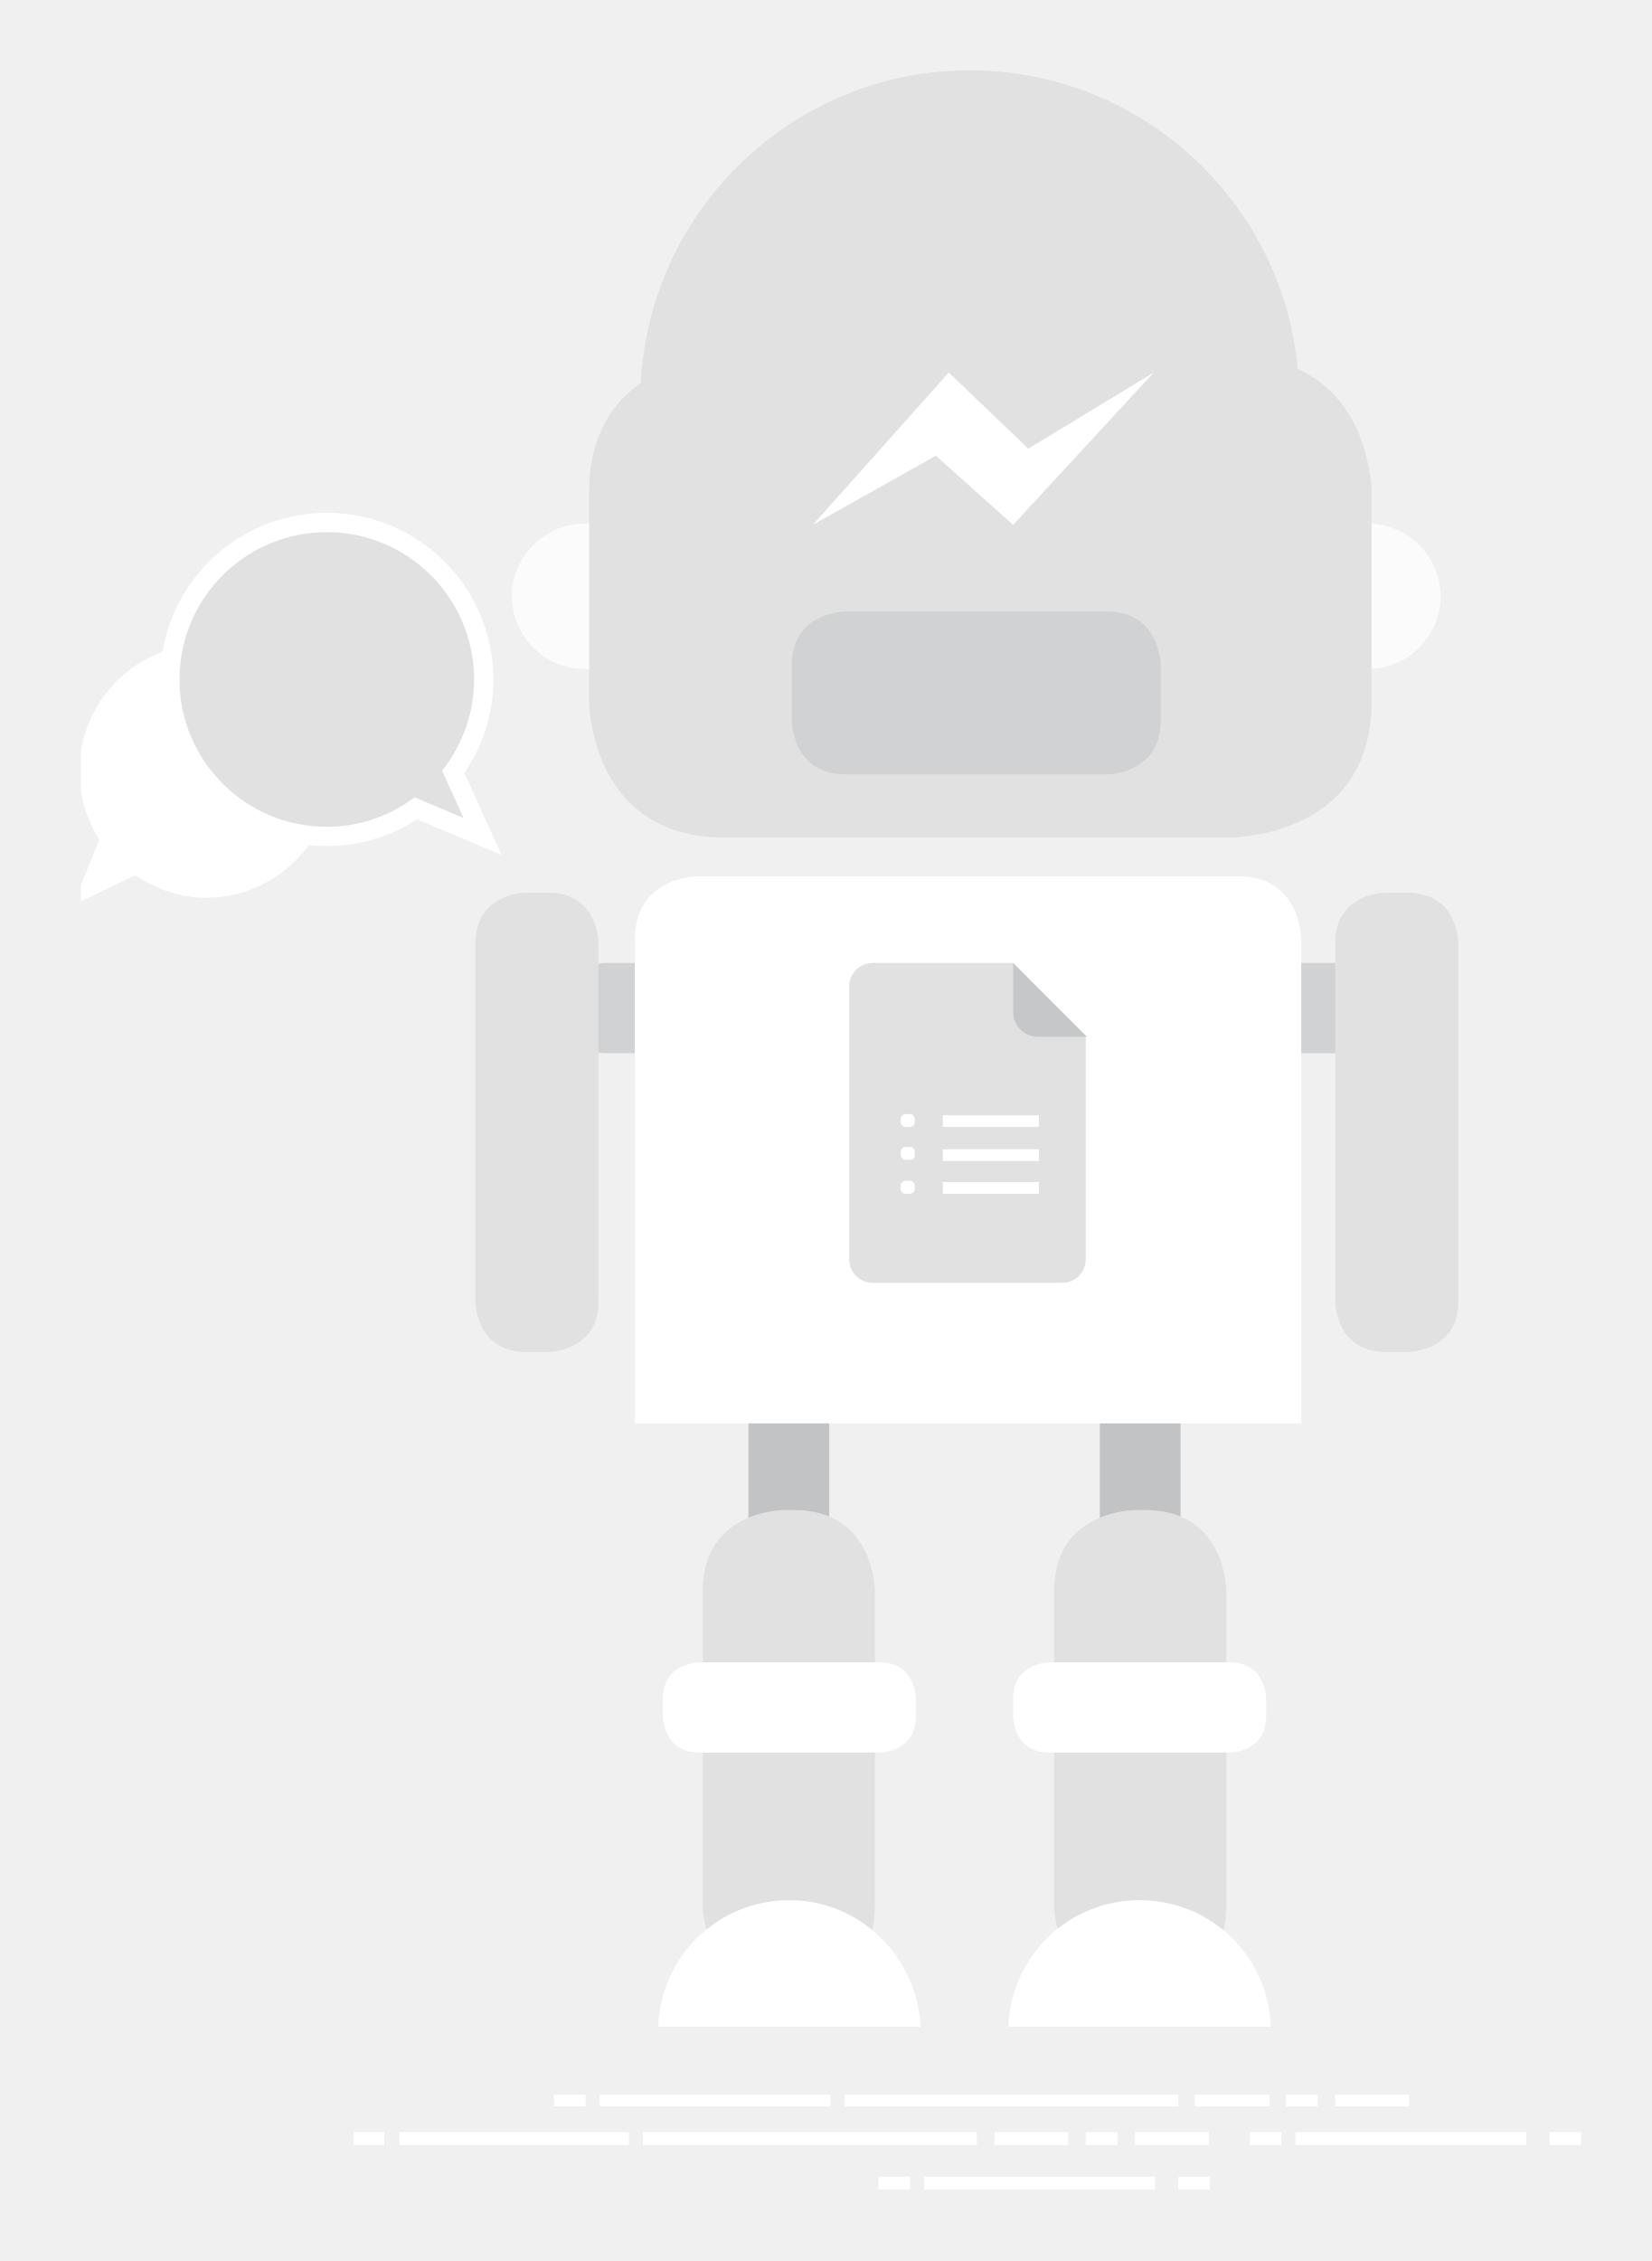
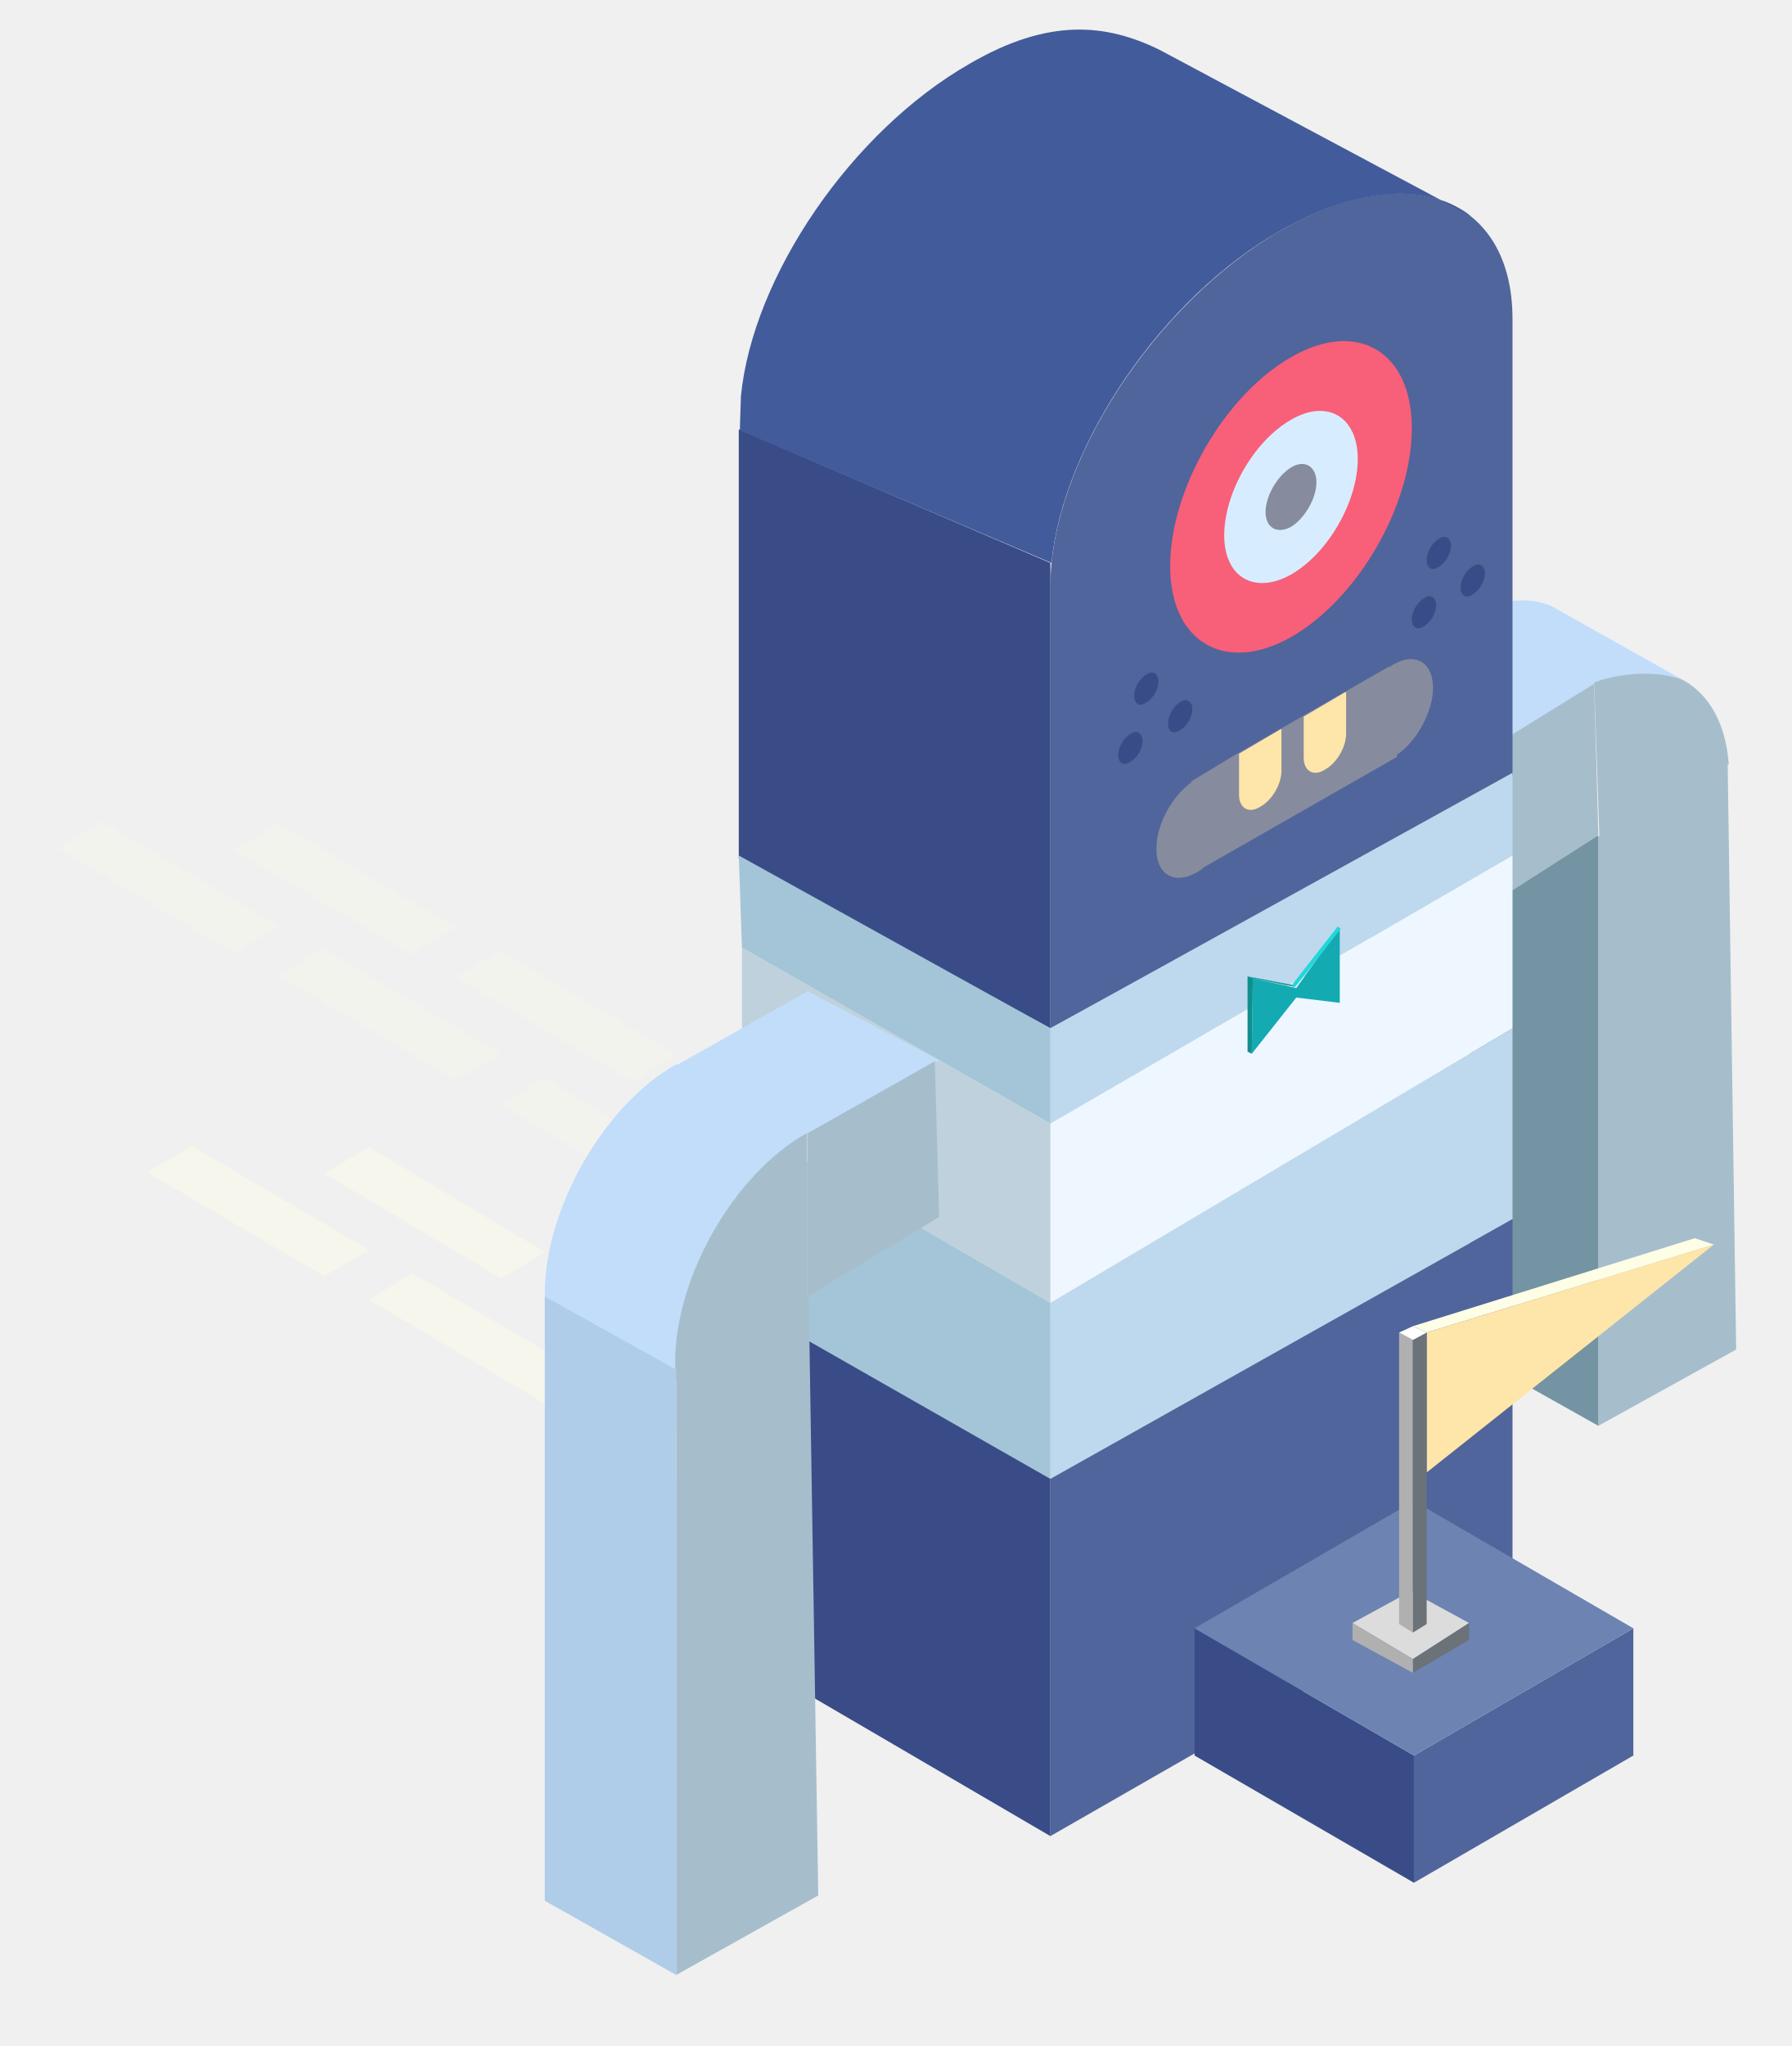
- <svg xmlns="http://www.w3.org/2000/svg" xmlns:xlink="http://www.w3.org/1999/xlink" version="1.1" id="Layer_1" x="0px" y="0px" viewBox="0 0 141 193" style="enable-background:new 0 0 141 193;" xml:space="preserve">
+ <svg xmlns="http://www.w3.org/2000/svg" version="1.1" id="Layer_1" x="0px" y="0px" viewBox="0 0 169 193" style="enable-background:new 0 0 169 193;" xml:space="preserve">
  <style type="text/css">
- 	.st0{fill:#C1C3C5;}
- 	.st1{clip-path:url(#SVGID_2_);fill:#E1E1E1;}
- 	.st2{clip-path:url(#SVGID_2_);fill:#FFFFFF;}
- 	.st3{fill:#FFFFFF;}
- 	.st4{clip-path:url(#SVGID_4_);fill:#FABF2D;}
- 	.st5{clip-path:url(#SVGID_4_);fill:#FBFBFB;}
- 	.st6{clip-path:url(#SVGID_4_);fill:#E1E1E1;}
- 	.st7{clip-path:url(#SVGID_4_);fill:#D0D2D3;}
- 	.st8{clip-path:url(#SVGID_4_);fill:#FFFFFF;}
- 	.st9{clip-path:url(#SVGID_6_);fill:#FFFFFF;}
- 	.st10{clip-path:url(#SVGID_6_);fill:#C5C7C9;}
- 	.st11{clip-path:url(#SVGID_6_);fill:#D0D2D3;}
- 	.st12{clip-path:url(#SVGID_8_);fill:#FFFFFF;}
- 	.st13{clip-path:url(#SVGID_8_);fill:none;stroke:#FFFFFF;stroke-width:1.26;}
- 	.st14{clip-path:url(#SVGID_8_);fill:#E1E1E1;}
- 	.st15{clip-path:url(#SVGID_8_);fill:none;stroke:#FFFFFF;stroke-width:1.647;}
+ 	.st0{opacity:0.18;}
+ 	.st1{fill:#FEFEE6;}
+ 	.st2{opacity:0.4;}
+ 	.st3{fill:#A6BECC;}
+ 	.st4{fill:#7494A3;}
+ 	.st5{fill:#C1DDFA;}
+ 	.st6{fill:#50659B;}
+ 	.st7{fill:#F85F79;}
+ 	.st8{fill:#D7EDFF;}
+ 	.st9{fill:#878B9E;}
+ 	.st10{fill:#394C88;}
+ 	.st11{fill:#425B9B;}
+ 	.st12{fill:#FEE5A9;}
+ 	.st13{fill:#BED9ED;}
+ 	.st14{fill:#A4C5D8;}
+ 	.st15{fill:#EEF7FF;}
+ 	.st16{fill:#BFD1DD;}
+ 	.st17{fill:#14AAB2;}
+ 	.st18{fill:#108E8E;}
+ 	.st19{fill:#139E9A;}
+ 	.st20{fill:#21D8D8;}
+ 	.st21{fill:#AFCDE8;}
+ 	.st22{fill:#6D83B2;}
+ 	.st23{fill:#DCDCDC;}
+ 	.st24{fill:#6B7278;}
+ 	.st25{fill:#B0B0B0;}
+ 	.st26{fill:#FFFFFF;}
</style>
  <g>
-     <rect x="63.9" y="120.4" class="st0" width="6.9" height="9.9" />
-     <rect x="93.9" y="120.4" class="st0" width="6.9" height="9.9" />
+     <g class="st0">
+       <g>
+         <g>
+           <polygon class="st1" points="84.7,126 88.8,123.5 72.2,113.7 68,116.2     " />
+           <polygon class="st1" points="63.8,114 68,111.5 51.3,101.7 47.2,104.2     " />
+         </g>
+         <g>
+           <polygon class="st1" points="43,101.9 47.2,99.4 30.5,89.5 26.3,92     " />
+           <polygon class="st1" points="22.1,89.9 26.3,87.4 9.6,77.5 5.5,80     " />
+         </g>
+       </g>
+       <g>
+         <g>
+           <polygon class="st1" points="101.4,126.2 105.5,123.7 88.8,113.9 84.7,116.4     " />
+           <polygon class="st1" points="80.5,114.2 84.7,111.7 68,101.9 63.8,104.4     " />
+         </g>
+         <g>
+           <polygon class="st1" points="59.7,102 63.8,99.5 47.2,89.7 43,92.2     " />
+           <polygon class="st1" points="38.8,90 43,87.5 26.3,77.7 22.1,80.2     " />
+         </g>
+       </g>
+     </g>
+     <g class="st2">
+       <g>
+         <g>
+           <polygon class="st1" points="93.1,156.6 97.3,154.1 80.6,144.2 76.4,146.7     " />
+           <polygon class="st1" points="72.3,144.6 76.4,142.1 59.8,132.2 55.6,134.7     " />
+         </g>
+         <g>
+           <polygon class="st1" points="51.4,132.4 55.6,129.9 38.9,120.1 34.8,122.6     " />
+           <polygon class="st1" points="30.6,120.4 34.8,117.9 18.1,108.1 13.9,110.6     " />
+         </g>
+       </g>
+       <g>
+         <g>
+           <polygon class="st1" points="109.8,156.7 114,154.2 97.3,144.4 93.1,146.9     " />
+           <polygon class="st1" points="88.9,144.7 93.1,142.2 76.4,132.4 72.3,134.9     " />
+         </g>
+         <g>
+           <polygon class="st1" points="68.1,132.6 72.3,130.1 55.6,120.2 51.4,122.7     " />
+           <polygon class="st1" points="47.3,120.6 51.4,118.1 34.8,108.2 30.6,110.7     " />
+         </g>
+       </g>
+     </g>
    <g>
-       <defs>
-         <rect id="SVGID_1_" x="6.9" y="6" width="128.1" height="180.9" />
-       </defs>
-       <clipPath id="SVGID_2_">
-         <use xlink:href="#SVGID_1_" style="overflow:visible;" />
-       </clipPath>
-       <path class="st1" d="M66.9,128.9c0,0-6.9,0-6.9,6.9v26.9c0,0,0,6.9,6.9,6.9h0.9c0,0,6.9,0,6.9-6.9v-26.9c0,0,0-6.9-6.9-6.9H66.9z" />
-       <path class="st2" d="M59.7,141.9c0,0-3.1,0-3.1,3.1v1.5c0,0,0,3.1,3.1,3.1h15.4c0,0,3.1,0,3.1-3.1V145c0,0,0-3.1-3.1-3.1H59.7z" />
-       <path class="st1" d="M96.9,128.9c0,0-6.9,0-6.9,6.9v26.9c0,0,0,6.9,6.9,6.9h0.9c0,0,6.9,0,6.9-6.9v-26.9c0,0,0-6.9-6.9-6.9H96.9z" />
-       <path class="st2" d="M89.6,141.9c0,0-3.1,0-3.1,3.1v1.5c0,0,0,3.1,3.1,3.1H105c0,0,3.1,0,3.1-3.1V145c0,0,0-3.1-3.1-3.1H89.6z" />
-       <path class="st2" d="M67.4,162.2c-6.1,0-11,4.8-11.2,10.8h22.4C78.3,167,73.4,162.2,67.4,162.2" />
-       <path class="st2" d="M97.3,162.2c-6.1,0-11,4.8-11.2,10.8h22.4C108.3,167,103.4,162.2,97.3,162.2" />
-     </g>
-     <polygon class="st3" points="47.3,178.8 47.3,178.8 47.3,179.8 50,179.8 50,178.8  " />
-     <polygon class="st3" points="51.2,178.8 51.2,178.8 51.2,179.8 70.9,179.8 70.9,178.8  " />
-     <polygon class="st3" points="72.1,178.8 72.1,178.8 72.1,179.8 100.6,179.8 100.6,178.8  " />
-     <polygon class="st3" points="102,178.8 102,178.8 102,179.8 108.4,179.8 108.4,178.8  " />
-     <polygon class="st3" points="109.8,178.8 109.8,178.8 109.8,179.8 112.5,179.8 112.5,178.8  " />
-     <polygon class="st3" points="114,178.8 114,178.8 114,179.8 120.3,179.8 120.3,178.8  " />
-     <polygon class="st3" points="30.2,182 30.2,182 30.2,183.1 32.8,183.1 32.8,182  " />
-     <polygon class="st3" points="34.1,182 34.1,182 34.1,183.1 53.7,183.1 53.7,182  " />
-     <polygon class="st3" points="54.9,182 54.9,182 54.9,183.1 83.4,183.1 83.4,182  " />
-     <polygon class="st3" points="84.9,182 84.9,182 84.9,183.1 91.2,183.1 91.2,182  " />
-     <polygon class="st3" points="92.7,182 92.7,182 92.7,183.1 95.4,183.1 95.4,182  " />
-     <polygon class="st3" points="96.9,182 96.9,182 96.9,183.1 103.2,183.1 103.2,182  " />
-     <polygon class="st3" points="106.7,182 106.7,182 106.7,183.1 109.4,183.1 109.4,182  " />
-     <polygon class="st3" points="110.6,182 110.6,182 110.6,183.1 130.3,183.1 130.3,182  " />
-     <rect x="132.3" y="182" class="st3" width="2.7" height="1.1" />
-     <rect x="75" y="185.8" class="st3" width="2.7" height="1.1" />
-     <rect x="78.9" y="185.8" class="st3" width="19.7" height="1.1" />
-     <rect x="100.6" y="185.8" class="st3" width="2.7" height="1.1" />
-     <g>
-       <defs>
-         <rect id="SVGID_3_" x="6.9" y="6" width="128.1" height="180.9" />
-       </defs>
-       <clipPath id="SVGID_4_">
-         <use xlink:href="#SVGID_3_" style="overflow:visible;" />
-       </clipPath>
-       <path class="st4" d="M66.8,22.2c0,0-7.5,0-7.5,7.5v4.2c0,0,0,7.5,7.5,7.5h33.9c0,0,7.5,0,7.5-7.5v-4.2c0,0,0-7.5-7.5-7.5H66.8z" />
-       <path class="st5" d="M116.8,57.1c3.4,0,6.2-2.8,6.2-6.2c0-3.4-2.8-6.2-6.2-6.2c-3.4,0-6.2,2.8-6.2,6.2    C110.6,54.3,113.4,57.1,116.8,57.1" />
-       <path class="st5" d="M49.9,57.1c3.4,0,6.2-2.8,6.2-6.2c0-3.4-2.8-6.2-6.2-6.2c-3.4,0-6.2,2.8-6.2,6.2    C43.7,54.3,46.5,57.1,49.9,57.1" />
-       <path class="st6" d="M117.1,59.9V42c0,0,0-7.7-6.3-10.5C109.5,17.2,97.4,6,82.8,6c-15,0-27.3,11.8-28.1,26.7    c-2.3,1.6-4.4,4.4-4.4,9.3v17.9c0,0,0,11.6,11.6,11.6h43.5C105.5,71.4,117.1,71.4,117.1,59.9" />
-       <path class="st7" d="M51.7,82.2c0,0-3.1,0-3.1,3.1v1.5c0,0,0,3.1,3.1,3.1h65.1c0,0,3.1,0,3.1-3.1v-1.5c0,0,0-3.1-3.1-3.1H51.7z" />
-       <path class="st6" d="M44.9,76.2c0,0-4.3,0-4.3,4.3v30.6c0,0,0,4.3,4.3,4.3h1.9c0,0,4.3,0,4.3-4.3V80.5c0,0,0-4.3-4.3-4.3H44.9z" />
-       <path class="st6" d="M118.3,76.2c0,0-4.3,0-4.3,4.3v30.6c0,0,0,4.3,4.3,4.3h1.9c0,0,4.3,0,4.3-4.3V80.5c0,0,0-4.3-4.3-4.3H118.3z" />
-       <path class="st8" d="M59.6,74.8c0,0-5.4,0-5.4,5.4v41.3h56.9V80.2c0,0,0-5.4-5.4-5.4H59.6z" />
-       <path class="st6" d="M86.5,82.2h-12c-1.1,0-2,0.9-2,2v23.3c0,1.1,0.9,2,2,2h16.2c1.1,0,2-0.9,2-2V88.5L86.5,82.2z" />
-     </g>
-     <rect x="80.5" y="95.2" class="st3" width="8.2" height="1" />
-     <rect x="80.5" y="98.1" class="st3" width="8.2" height="1" />
-     <rect x="80.5" y="100.9" class="st3" width="8.2" height="1" />
-     <g>
-       <defs>
-         <rect id="SVGID_5_" x="6.9" y="6" width="128.1" height="180.9" />
-       </defs>
-       <clipPath id="SVGID_6_">
-         <use xlink:href="#SVGID_5_" style="overflow:visible;" />
-       </clipPath>
-       <path class="st9" d="M77.7,96.2h-0.4c-0.2,0-0.4-0.2-0.4-0.4v-0.3c0-0.2,0.2-0.4,0.4-0.4h0.4c0.2,0,0.4,0.2,0.4,0.4v0.3    C78.1,96,77.9,96.2,77.7,96.2" />
-       <path class="st9" d="M77.7,99h-0.4c-0.2,0-0.4-0.2-0.4-0.4v-0.3c0-0.2,0.2-0.4,0.4-0.4h0.4c0.2,0,0.4,0.2,0.4,0.4v0.3    C78.1,98.9,77.9,99,77.7,99" />
-       <path class="st9" d="M77.7,101.9h-0.4c-0.2,0-0.4-0.2-0.4-0.4v-0.3c0-0.2,0.2-0.4,0.4-0.4h0.4c0.2,0,0.4,0.2,0.4,0.4v0.3    C78.1,101.7,77.9,101.9,77.7,101.9" />
-       <path class="st10" d="M88.6,88.5h4.2l-6.3-6.3v4.2C86.5,87.6,87.5,88.5,88.6,88.5" />
-       <path class="st11" d="M72.2,52.2c0,0-4.6,0-4.6,4.6v4.7c0,0,0,4.6,4.6,4.6h22.3c0,0,4.6,0,4.6-4.6v-4.7c0,0,0-4.6-4.6-4.6H72.2z" />
-     </g>
-     <polygon class="st3" points="69.4,44.8 81,31.8 87.8,38.3 98.5,31.8 86.5,44.8 79.9,38.9  " />
-     <g>
-       <defs>
-         <rect id="SVGID_7_" x="6.9" y="6" width="128.1" height="180.9" />
-       </defs>
-       <clipPath id="SVGID_8_">
-         <use xlink:href="#SVGID_7_" style="overflow:visible;" />
-       </clipPath>
-       <path class="st12" d="M11.6,74c1.7,1.2,3.8,2,6,2c5.6,0,10.2-4.6,10.2-10.2c0-5.6-4.6-10.2-10.2-10.2S7.4,60.2,7.4,65.8    c0,2.2,0.7,4.2,1.8,5.8L7.4,76L11.6,74z" />
-       <path class="st13" d="M11.6,74c1.7,1.2,3.8,2,6,2c5.6,0,10.2-4.6,10.2-10.2c0-5.6-4.6-10.2-10.2-10.2S7.4,60.2,7.4,65.8    c0,2.2,0.7,4.2,1.8,5.8L7.4,76L11.6,74z" />
-       <path class="st14" d="M38.7,65.9c1.6-2.2,2.6-4.9,2.6-7.9c0-7.4-6-13.4-13.4-13.4c-7.4,0-13.4,6-13.4,13.4c0,7.4,6,13.4,13.4,13.4    c2.8,0,5.5-0.9,7.6-2.4l5.7,2.4L38.7,65.9z" />
-       <path class="st15" d="M38.7,65.9c1.6-2.2,2.6-4.9,2.6-7.9c0-7.4-6-13.4-13.4-13.4c-7.4,0-13.4,6-13.4,13.4c0,7.4,6,13.4,13.4,13.4    c2.8,0,5.5-0.9,7.6-2.4l5.7,2.4L38.7,65.9z" />
+       <g>
+         <polygon class="st3" points="150.8,78.9 150.8,134.5 163.8,127.3 163,72.1    " />
+         <polygon class="st4" points="138.7,72.1 138.7,127.7 150.8,134.5 150.8,78.9    " />
+         <g>
+           <polygon class="st5" points="138.7,58 116.3,70.5 129.4,77.5 150.8,64.3     " />
+           <polygon class="st3" points="129.4,92.5 150.8,78.8 150.4,64.5 129.4,77.5     " />
+         </g>
+         <path class="st3" d="M150.9,79l12.2-6.9c-0.5-7.4-6-10.8-12.7-7.7L150.9,79z" />
+         <path class="st5" d="M158.7,64.1l-12.1-6.8c0,0-3-1.9-8,0.7l11.6,6.4C150.3,64.4,154.6,62.7,158.7,64.1z" />
+       </g>
+       <g>
+         <g>
+           <path class="st6" d="M142.7,30.1c0-11.5-9.8-15.3-21.8-8.4c-12,6.9-21.8,22-21.8,33.6c0,0.4,0,0.8,0,1.2l0,0V97l43.6-23.8V31.2      l0,0C142.7,30.9,142.7,30.5,142.7,30.1z" />
+           <g>
+             <path class="st7" d="M110.4,53.4c0-7.2,5.1-16.1,11.4-19.7c6.2-3.6,11.4-0.6,11.4,6.7s-5.1,16.1-11.4,19.7       C115.6,63.6,110.4,60.6,110.4,53.4z" />
+           </g>
+           <g>
+             <path class="st8" d="M115.5,50.5c0-4,2.8-8.9,6.3-10.9c3.4-2,6.3-0.3,6.3,3.7s-2.8,8.9-6.3,10.9       C118.4,56.1,115.5,54.5,115.5,50.5z" />
+           </g>
+           <g>
+             <path class="st9" d="M119.4,48.3c0-1.5,1.1-3.4,2.4-4.2c1.3-0.8,2.4-0.1,2.4,1.4s-1.1,3.4-2.4,4.2       C120.5,50.4,119.4,49.8,119.4,48.3z" />
+           </g>
+           <path class="st9" d="M135.2,64.9c0-2.3-1.5-3.3-3.4-2.4v0l0,0c-0.1,0.1-0.2,0.1-0.4,0.2c-0.1,0.1-0.2,0.2-0.4,0.2l-14.8,8.5      l-3.8,2.3v0.1c-1.9,1.4-3.3,4-3.3,6.3c0,2.4,1.7,3.4,3.8,2.2c0.2-0.1,0.5-0.3,0.7-0.5l18.2-10.4v-0.2      C133.7,69.9,135.2,67.1,135.2,64.9z" />
+         </g>
+         <polygon class="st10" points="99.1,97 69.7,81 69.7,40.5 99.1,53.1    " />
+         <path class="st11" d="M99.2,53.1c1.1-11.2,10.4-25,21.7-31.4c7.4-4.2,13.9-4.4,17.9-1.3L109.4,4.7c-5.1-2.5-10.5-3-17.9,1.3     C80.3,12.4,71,26.1,69.9,37.4l-0.1,3.2L99.2,53.1z" />
+         <g>
+           <g>
+             <path class="st10" d="M105.5,71.2c0-0.7,0.5-1.6,1.2-2c0.6-0.4,1.1,0,1.1,0.7s-0.5,1.6-1.2,2S105.5,71.9,105.5,71.2z" />
+           </g>
+           <g>
+             <path class="st10" d="M110.2,68.2c0-0.7,0.5-1.6,1.2-2c0.6-0.4,1.1,0,1.1,0.7s-0.5,1.6-1.2,2S110.2,69,110.2,68.2z" />
+           </g>
+           <g>
+             <path class="st10" d="M107,65.6c0-0.7,0.5-1.6,1.2-2c0.6-0.4,1.1,0,1.1,0.7c0,0.7-0.5,1.6-1.2,2C107.5,66.7,107,66.4,107,65.6z       " />
+           </g>
+         </g>
+         <g>
+           <g>
+             <path class="st10" d="M133.2,58.4c0-0.7,0.5-1.6,1.2-2c0.6-0.4,1.1,0,1.1,0.7c0,0.7-0.5,1.6-1.2,2S133.2,59.1,133.2,58.4z" />
+           </g>
+           <g>
+             <path class="st10" d="M137.8,55.4c0-0.7,0.5-1.6,1.2-2c0.6-0.4,1.1,0,1.1,0.7c0,0.7-0.5,1.6-1.2,2       C138.3,56.5,137.8,56.2,137.8,55.4z" />
+           </g>
+           <g>
+             <path class="st10" d="M134.6,52.8c0-0.7,0.5-1.6,1.2-2c0.6-0.4,1.1,0,1.1,0.7c0,0.7-0.5,1.6-1.2,2       C135.1,53.9,134.6,53.6,134.6,52.8z" />
+           </g>
+         </g>
+         <g>
+           <path class="st12" d="M120.8,68.8l-3.9,2.3v3.8l0,0c0,0,0,0.1,0,0.1c0,1.2,0.9,1.8,2,1.1c1.1-0.6,2-2.1,2-3.4c0,0,0-0.1,0-0.1      l0,0V68.8z" />
+           <path class="st12" d="M126.9,65.3l-3.9,2.3v3.8l0,0c0,0,0,0.1,0,0.1c0,1.2,0.9,1.8,2,1.1c1.1-0.6,2-2.1,2-3.4c0,0,0-0.1,0-0.1      l0,0V65.3z" />
+         </g>
+         <polygon class="st13" points="99.1,97 99.1,106 142.7,80.7 142.7,72.9    " />
+         <polygon class="st14" points="99.1,106 70,89.4 69.7,80.7 99.1,97    " />
+         <polygon class="st15" points="142.7,80.7 142.7,97 99.1,122.9 99.1,106    " />
+         <polygon class="st16" points="99.1,106 70,89.4 70,106 99.1,122.9    " />
+         <polygon class="st13" points="142.7,97 142.7,115 99.1,139.5 99.1,122.9    " />
+         <polygon class="st14" points="99.1,139.5 99.1,122.9 70,106 70,122.9    " />
+         <polygon class="st6" points="142.7,115 142.7,148.2 99.1,173.2 99.1,139.5    " />
+         <polygon class="st10" points="99.1,173.2 99.1,139.5 70,122.9 71.2,156.9    " />
+         <g>
+           <polygon class="st17" points="118.2,92.3 118.1,99.4 122.3,94.1 126.4,94.6 126.4,87.5 122.3,93.2     " />
+           <polygon class="st18" points="118.1,99.4 117.7,99.2 117.7,92.1 118.2,92.3     " />
+           <polygon class="st19" points="117.7,92.1 121.9,92.9 122.2,93.1 118.2,92.3     " />
+           <polygon class="st20" points="122.2,93.1 126.5,87.6 126.2,87.4 121.9,92.9     " />
+         </g>
+       </g>
+       <g>
+         <path class="st5" d="M63.8,129.2l-12.4-6.5c0-0.2,0-0.5,0-0.7c0-8,5.6-17.8,12.4-21.6l12.4,6.4L63.8,129.2z" />
+         <path class="st3" d="M76.2,124.9L76.2,124.9l-0.1-2.6l0,0l0-15.4c0,0,0,0,0,0c-6.8,3.8-12.4,13.5-12.4,21.6     c0,8,5.6,11.5,12.4,7.7c0.1-0.1,0.2-0.1,0.3-0.2L76.2,124.9L76.2,124.9z" />
+         <polygon class="st5" points="76.2,93.5 63.8,100.5 76.2,106.9 88.6,100    " />
+         <polygon class="st3" points="63.8,129.2 63.8,186.3 77.2,178.8 76.3,122.3    " />
+         <polygon class="st21" points="51.4,122.3 51.4,179.3 63.8,186.3 63.8,129.2    " />
+         <polygon class="st3" points="76.2,122.3 88.6,114.8 88.2,100.1 76.2,106.9    " />
+       </g>
+       <g>
+         <g>
+           <polygon class="st10" points="133.4,177.6 112.7,165.6 112.7,153.6 133.4,165.6     " />
+           <polygon class="st6" points="133.4,177.6 133.4,165.6 154.1,153.6 154.1,165.6     " />
+           <polygon class="st22" points="112.7,153.6 133.4,141.6 154.1,153.6 133.4,165.6     " />
+         </g>
+         <g>
+           <g>
+             <polygon class="st23" points="127.6,153.1 133.3,156.5 138.6,153.1 133.1,150.1      " />
+             <polygon class="st24" points="133.3,156.5 133.3,157.8 138.6,154.7 138.6,153.1      " />
+             <polygon class="st25" points="127.6,153.1 133.3,156.5 133.3,157.8 127.6,154.7      " />
+           </g>
+           <polygon class="st1" points="133.3,125.1 159.9,116.8 161.7,117.4 134.6,125.7     " />
+           <polyline class="st12" points="134.6,138.9 134.6,125.7 161.7,117.4 161.7,117.4     " />
+           <g>
+             <polygon class="st25" points="132,125.7 133.3,126.4 133.3,154 132,153.2      " />
+             <polygon class="st24" points="134.6,125.7 133.3,126.4 133.3,154 134.6,153.2      " />
+             <polygon class="st26" points="134.6,125.7 133.3,125.1 132,125.7 133.3,126.4      " />
+           </g>
+         </g>
+       </g>
    </g>
  </g>
</svg>
